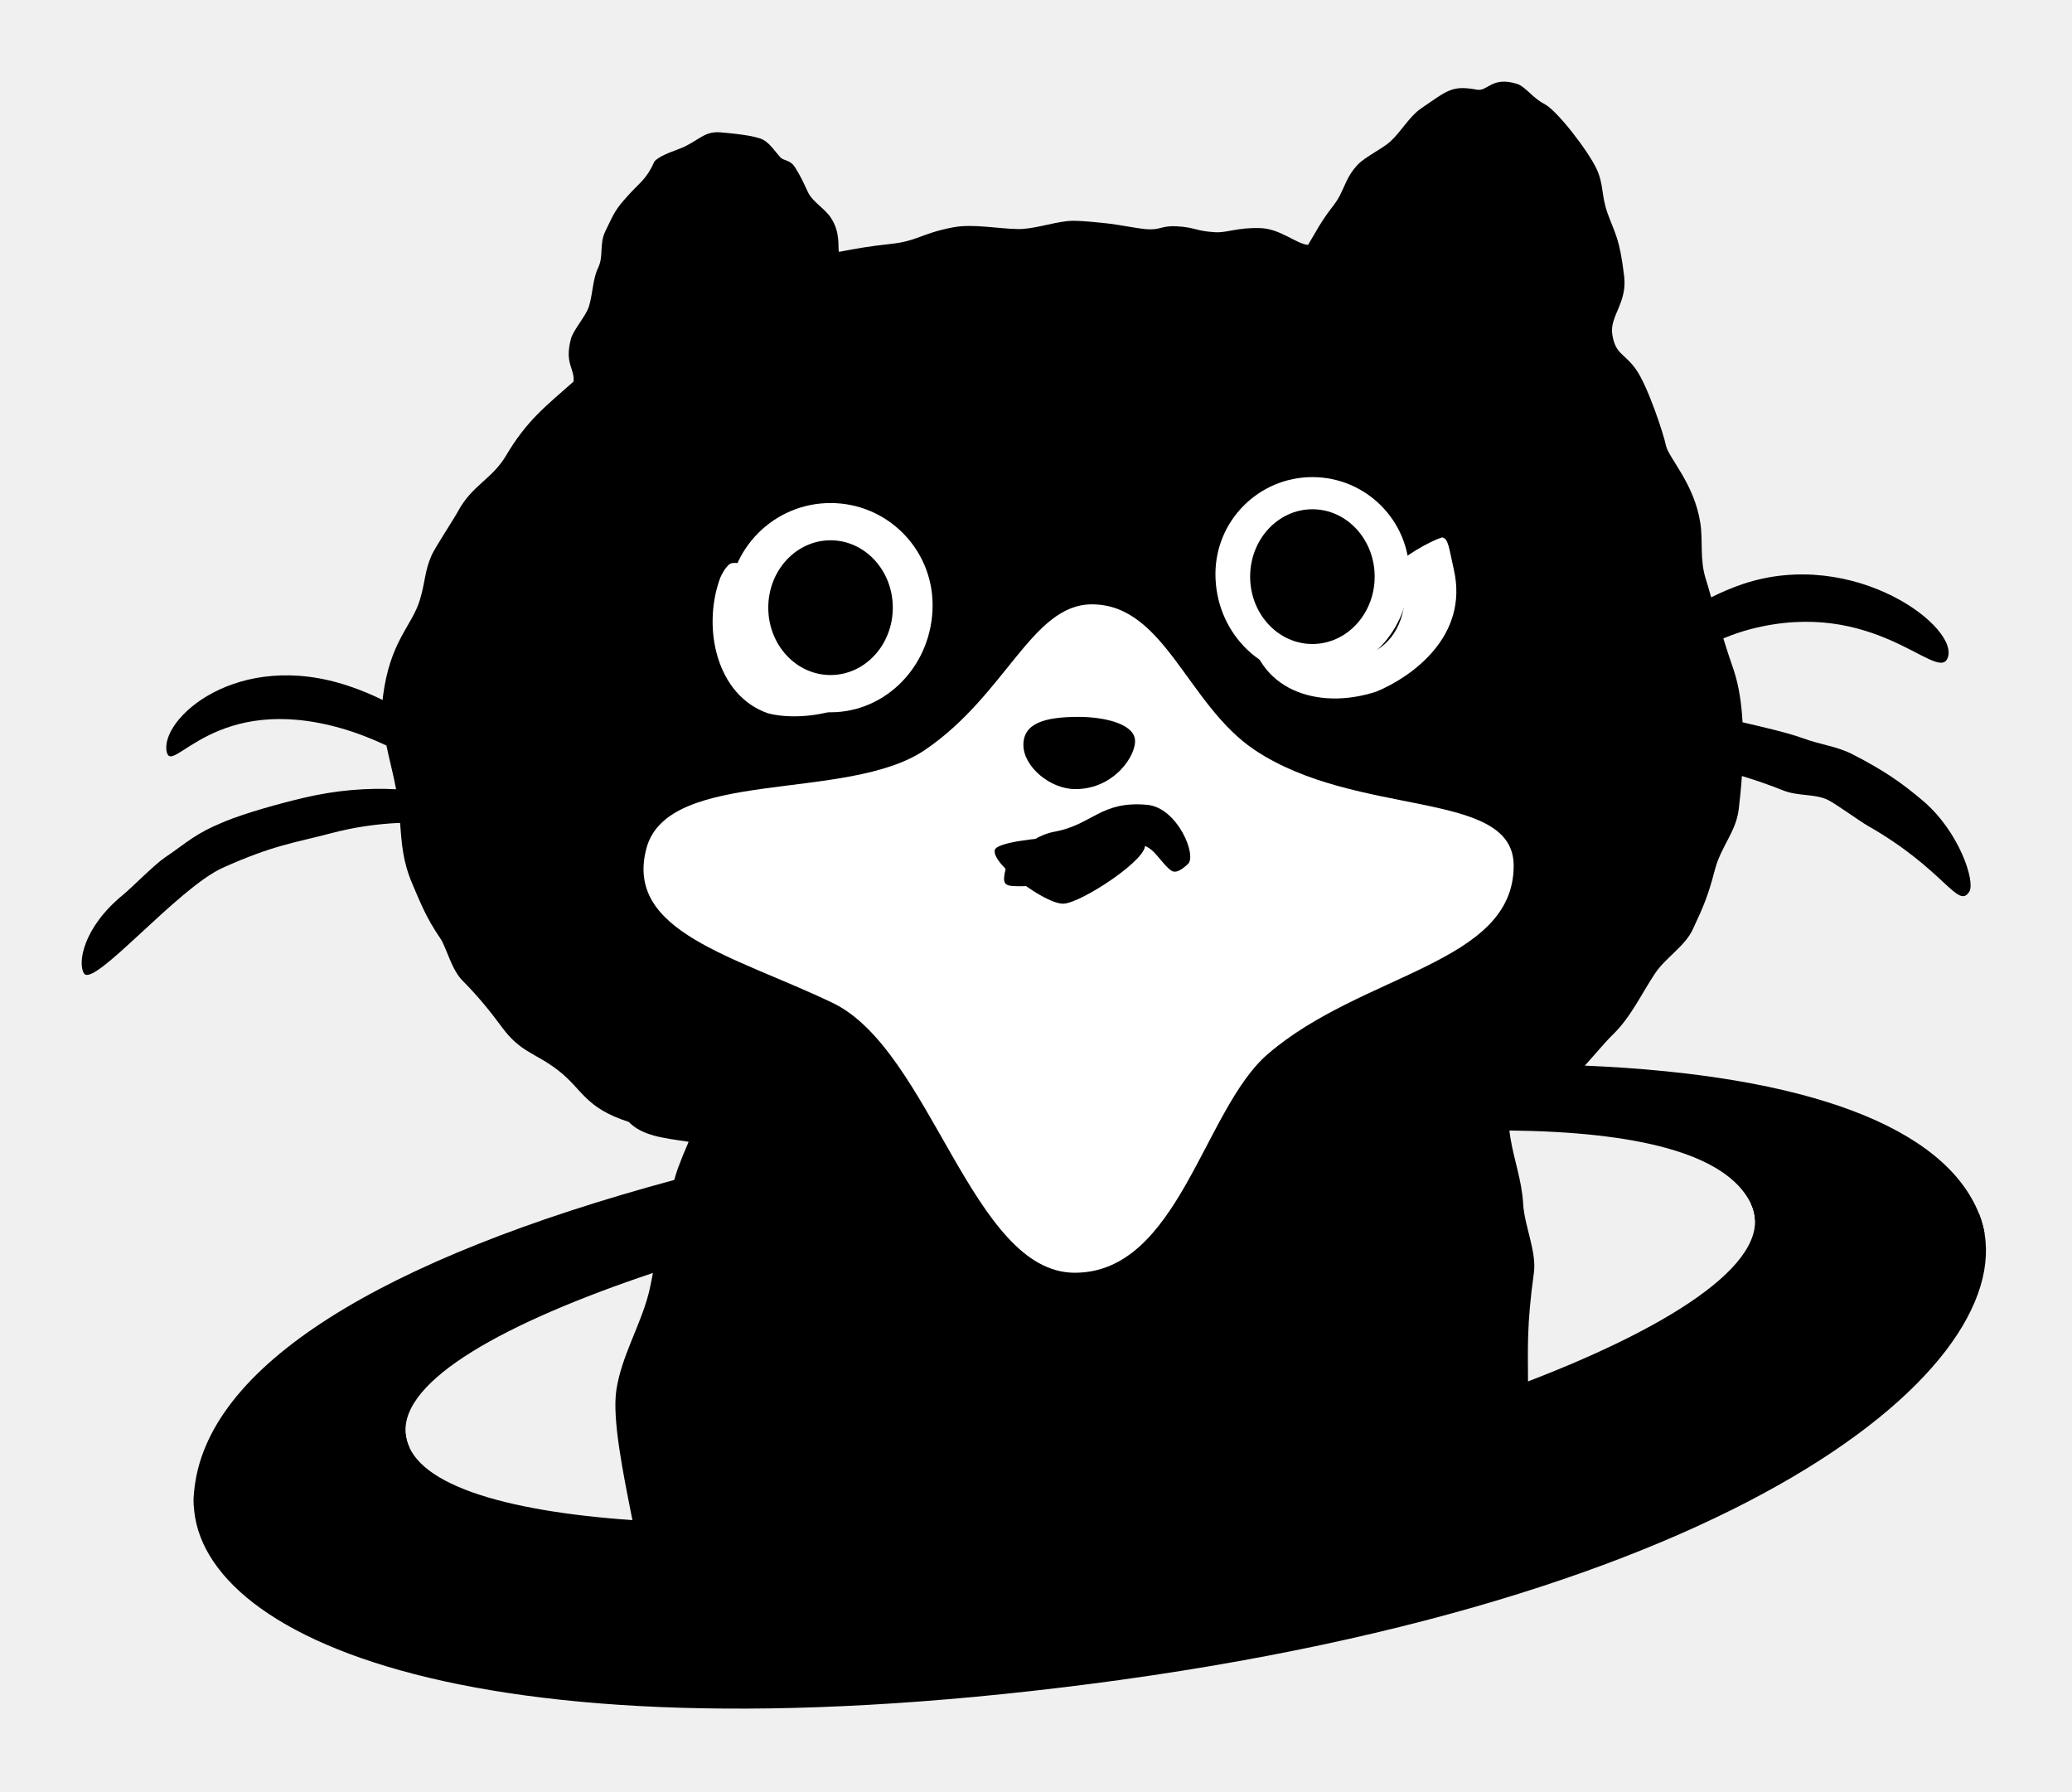
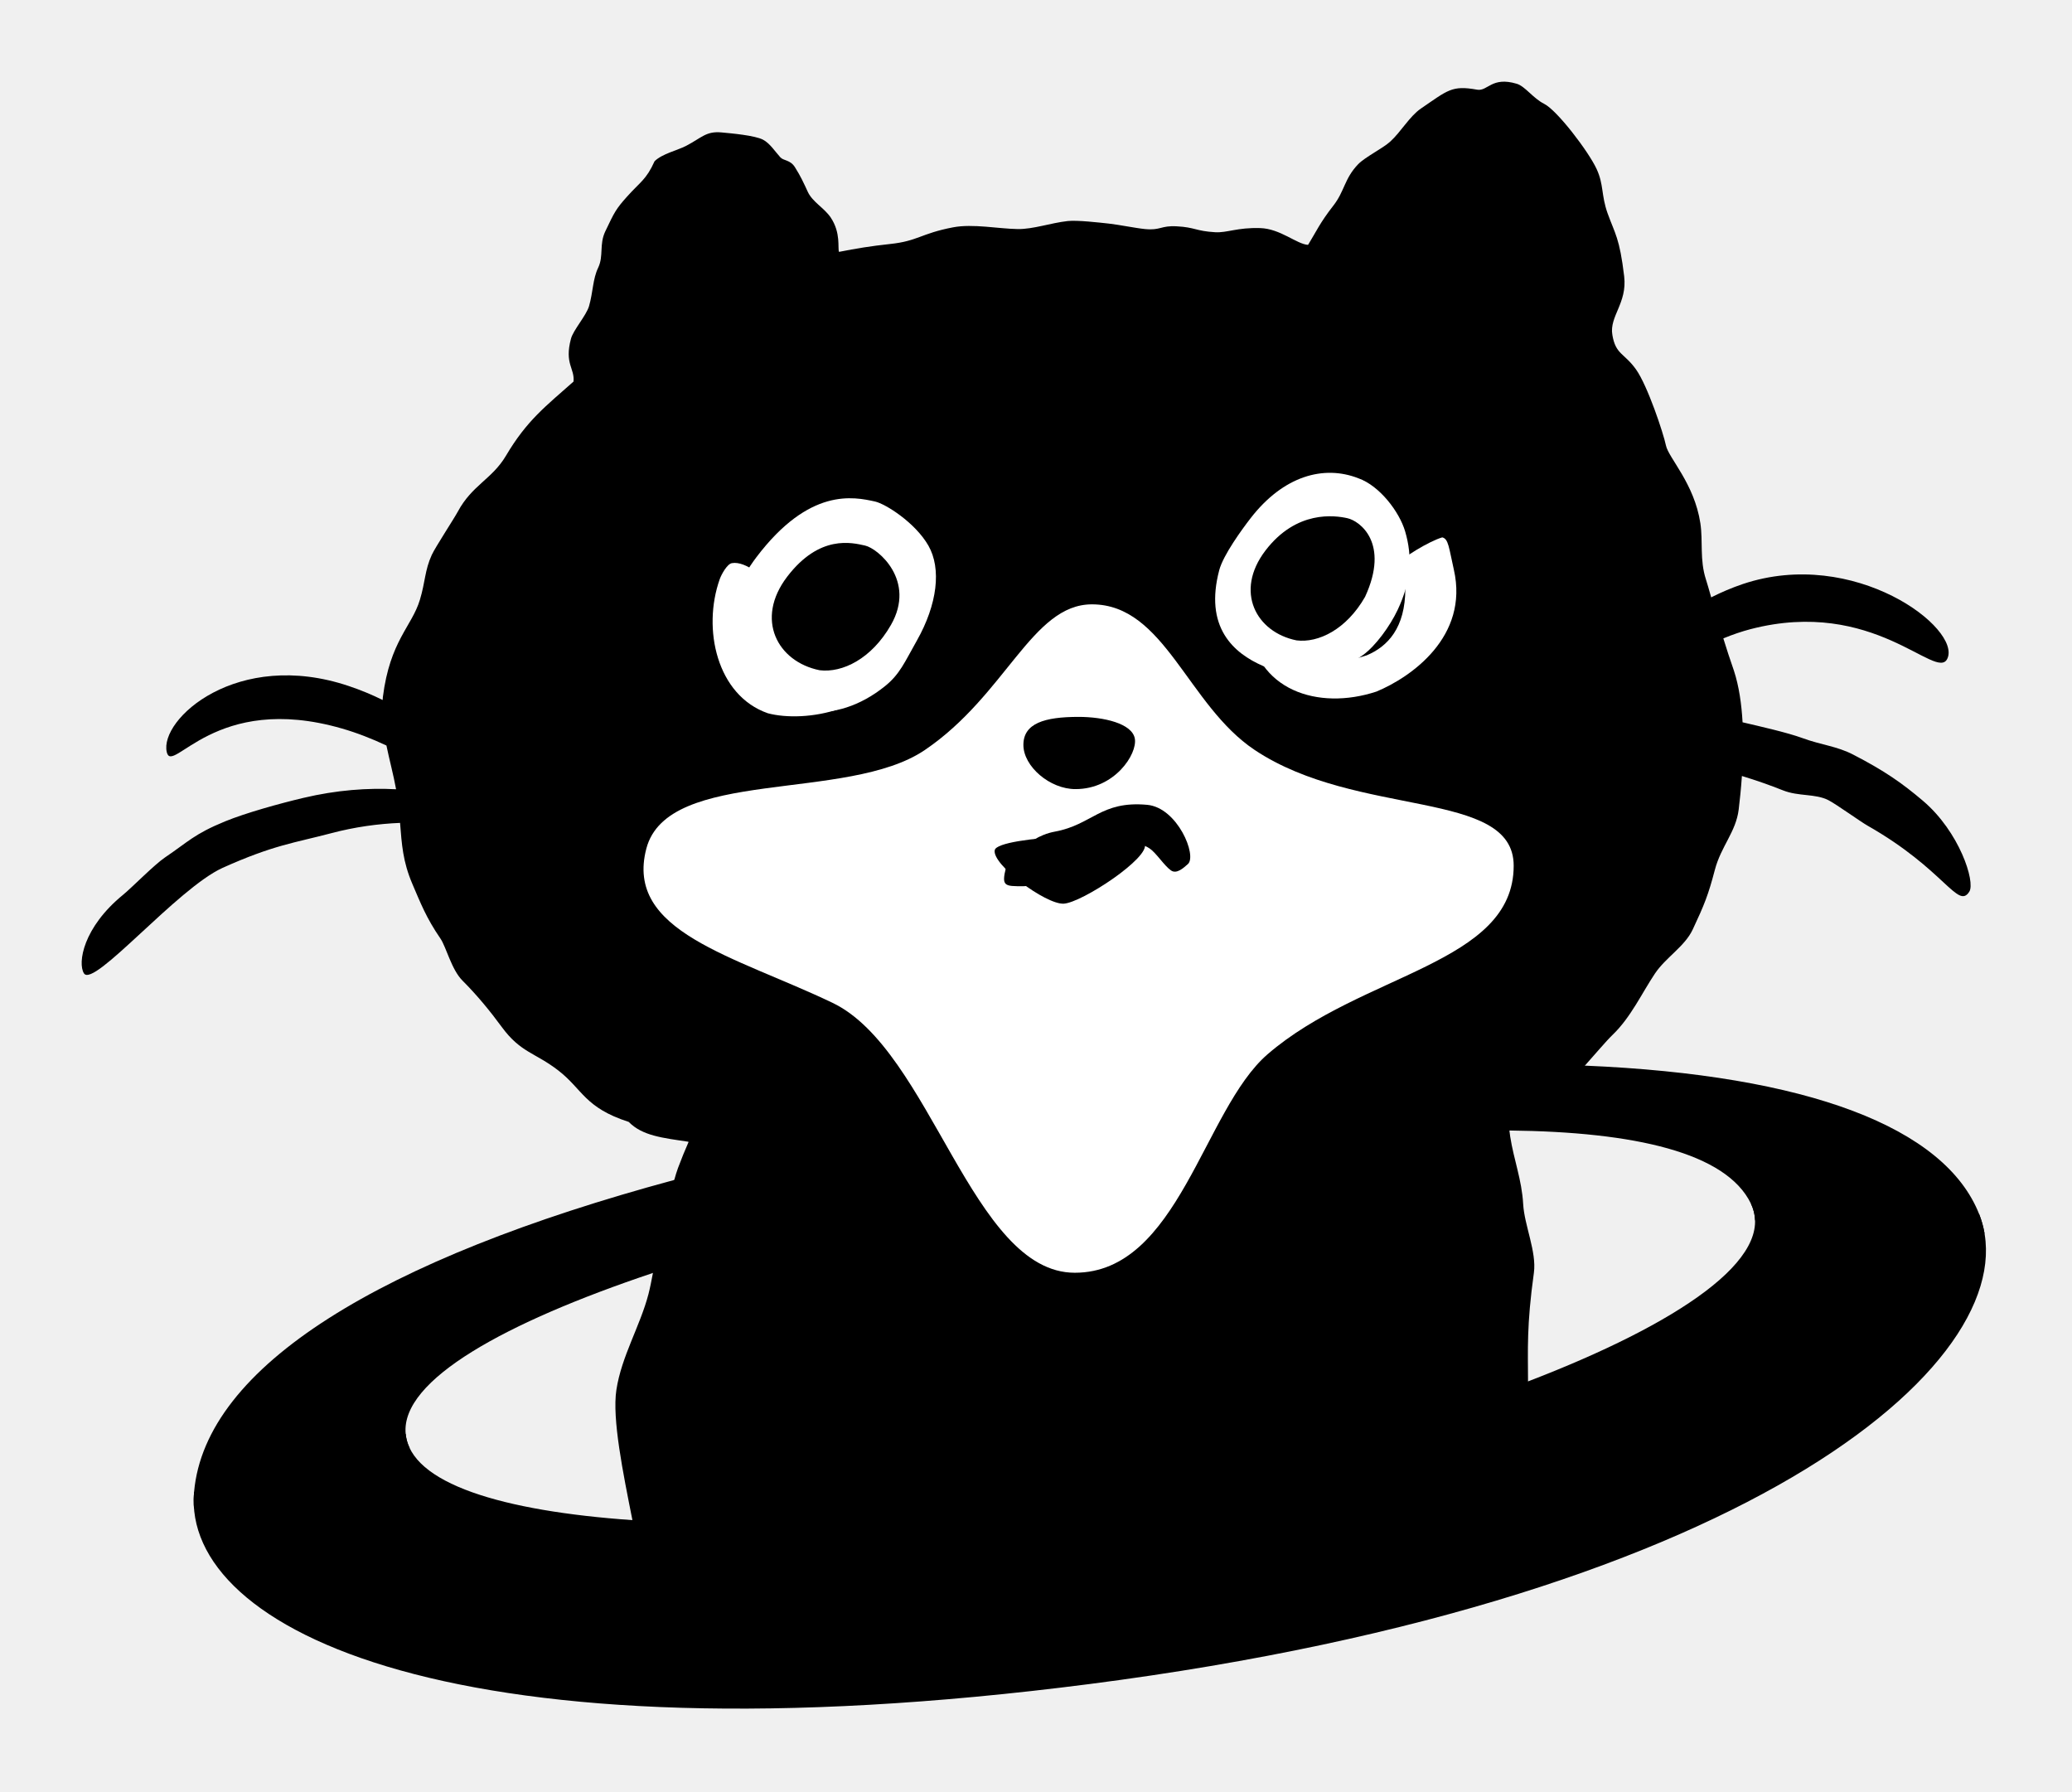
<svg xmlns="http://www.w3.org/2000/svg" viewBox="0 0 406 351" width="406" height="351">
  <style>
@keyframes head-t {
  0% { transform: translate(209px, 226px) rotate(0deg) scale(1, 1) translate(-209px, -226px); animation-timing-function: cubic-bezier(0.65, 0, 0.35, 1); }
  37.5% { transform: translate(209px, 225px) rotate(0deg) scale(1, 1) translate(-209px, -226px); animation-timing-function: cubic-bezier(0.65, 0, 0.35, 1); }
  100% { transform: translate(209px, 226px) rotate(0deg) scale(1, 1) translate(-209px, -226px); }
}
@keyframes eye-l-white-t {
-   0% { transform: translate(162.74px, 119.06px) rotate(0deg) scale(1, 1) translate(-162.74px, -119.06px); }
-   4.167% { transform: translate(162.74px, 119.06px) rotate(0deg) scale(1, 1) translate(-162.74px, -119.06px); animation-timing-function: cubic-bezier(0.42, 0, 1, 1); }
-   25% { transform: translate(162.74px, 119.06px) rotate(0deg) scale(1, 0.08) translate(-162.74px, -119.06px); }
-   37.5% { transform: translate(162.74px, 119.06px) rotate(0deg) scale(1, 0.08) translate(-162.74px, -119.06px); animation-timing-function: cubic-bezier(0.37, 0, 0.63, 1); }
-   83.333% { transform: translate(162.74px, 119.06px) rotate(0deg) scale(1, 1) translate(-162.74px, -119.06px); }
-   100% { transform: translate(162.74px, 119.06px) rotate(0deg) scale(1, 1) translate(-162.74px, -119.06px); }
+   0% { transform: translate(162.74px, 118.56px) rotate(0deg) scale(1, 1) translate(-162.74px, -118.56px); }
+   4.167% { transform: translate(162.74px, 118.56px) rotate(0deg) scale(1, 1) translate(-162.74px, -118.56px); animation-timing-function: cubic-bezier(0.42, 0, 1, 1); }
+   25% { transform: translate(162.74px, 118.56px) rotate(0deg) scale(1, 0.08) translate(-162.74px, -118.56px); }
+   37.5% { transform: translate(162.74px, 118.56px) rotate(0deg) scale(1, 0.08) translate(-162.74px, -118.56px); animation-timing-function: cubic-bezier(0.37, 0, 0.63, 1); }
+   83.333% { transform: translate(162.74px, 118.56px) rotate(0deg) scale(1, 1) translate(-162.74px, -118.56px); }
+   100% { transform: translate(162.74px, 118.56px) rotate(0deg) scale(1, 1) translate(-162.74px, -118.56px); }
}
@keyframes eye-l-white-s-angry {
  0% { opacity: 1; }
  25% { opacity: 1; animation-timing-function: cubic-bezier(0.65, 0, 0.35, 1); }
  37.5% { opacity: 0; }
  100% { opacity: 0; }
}
@keyframes eye-l-white-s-normal {
  0% { opacity: 0; }
  25% { opacity: 0; animation-timing-function: cubic-bezier(0.65, 0, 0.35, 1); }
  37.5% { opacity: 1; }
  100% { opacity: 1; }
}
@keyframes eye-r-white-t {
-   0% { transform: translate(257.16px, 112.98px) rotate(0deg) scale(1, 1) translate(-257.16px, -112.98px); }
-   4.167% { transform: translate(257.16px, 112.98px) rotate(0deg) scale(1, 1) translate(-257.16px, -112.98px); animation-timing-function: cubic-bezier(0.42, 0, 1, 1); }
-   25% { transform: translate(257.16px, 112.98px) rotate(0deg) scale(1, 0.08) translate(-257.16px, -112.98px); }
-   37.5% { transform: translate(257.16px, 112.98px) rotate(0deg) scale(1, 0.08) translate(-257.16px, -112.98px); animation-timing-function: cubic-bezier(0.37, 0, 0.63, 1); }
-   83.333% { transform: translate(257.16px, 112.98px) rotate(0deg) scale(1, 1) translate(-257.16px, -112.98px); }
-   100% { transform: translate(257.16px, 112.98px) rotate(0deg) scale(1, 1) translate(-257.16px, -112.98px); }
+   0% { transform: translate(257.16px, 112.48px) rotate(0deg) scale(1, 1) translate(-257.16px, -112.48px); }
+   4.167% { transform: translate(257.16px, 112.48px) rotate(0deg) scale(1, 1) translate(-257.16px, -112.48px); animation-timing-function: cubic-bezier(0.42, 0, 1, 1); }
+   25% { transform: translate(257.16px, 112.48px) rotate(0deg) scale(1, 0.08) translate(-257.16px, -112.48px); }
+   37.5% { transform: translate(257.16px, 112.48px) rotate(0deg) scale(1, 0.08) translate(-257.16px, -112.48px); animation-timing-function: cubic-bezier(0.37, 0, 0.63, 1); }
+   83.333% { transform: translate(257.16px, 112.48px) rotate(0deg) scale(1, 1) translate(-257.16px, -112.48px); }
+   100% { transform: translate(257.16px, 112.48px) rotate(0deg) scale(1, 1) translate(-257.16px, -112.48px); }
}
@keyframes eye-r-white-s-angry {
  0% { opacity: 1; }
  25% { opacity: 1; animation-timing-function: cubic-bezier(0.65, 0, 0.35, 1); }
  37.5% { opacity: 0; }
  100% { opacity: 0; }
}
@keyframes eye-r-white-s-normal {
  0% { opacity: 0; }
  25% { opacity: 0; animation-timing-function: cubic-bezier(0.65, 0, 0.35, 1); }
  37.5% { opacity: 1; }
  100% { opacity: 1; }
}
@keyframes eye-l-pupil-s {
-   0% { d: path("M174.94 119.06C174.94 111.77 169.48 105.86 162.74 105.86C156 105.86 150.54 111.77 150.54 119.06C150.54 126.35 156 132.26 162.74 132.26C169.48 132.26 174.94 126.35 174.94 119.06Z"); }
-   100% { d: path("M174.94 119.06C174.94 111.77 169.48 105.86 162.74 105.86C156 105.86 150.54 111.77 150.54 119.06C150.54 126.35 156 132.26 162.74 132.26C169.48 132.26 174.94 126.35 174.94 119.06Z"); }
+   0% { d: path("M160.6 131.32C165.05 131.87 170.77 129.1 174.58 122.44C179.55 113.76 172.04 107.45 169.5 106.89C166.95 106.33 160.6 104.67 154.24 113C147.89 121.33 152.33 129.65 160.6 131.32Z"); }
+   100% { d: path("M160.6 131.32C165.05 131.87 170.77 129.1 174.58 122.44C179.55 113.76 172.04 107.45 169.5 106.89C166.95 106.33 160.6 104.67 154.24 113C147.89 121.33 152.33 129.65 160.6 131.32Z"); }
}
@keyframes eye-l-pupil-o {
  0% { opacity: 0; }
  21.25% { opacity: 0; animation-timing-function: cubic-bezier(0.37, 0, 0.63, 1); }
  25% { opacity: 0; }
  37.5% { opacity: 0; animation-timing-function: cubic-bezier(0.37, 0, 0.63, 1); }
  41.667% { opacity: 1; }
  100% { opacity: 1; }
}
@keyframes eye-l-white-clip-t {
-   0% { transform: translate(162.74px, 119.06px) rotate(0deg) scale(1, 1) translate(-162.74px, -119.06px); }
-   4.167% { transform: translate(162.74px, 119.06px) rotate(0deg) scale(1, 1) translate(-162.74px, -119.06px); animation-timing-function: cubic-bezier(0.42, 0, 1, 1); }
-   25% { transform: translate(162.74px, 119.06px) rotate(0deg) scale(1, 0.08) translate(-162.74px, -119.06px); }
-   37.5% { transform: translate(162.74px, 119.06px) rotate(0deg) scale(1, 0.08) translate(-162.74px, -119.06px); animation-timing-function: cubic-bezier(0.37, 0, 0.63, 1); }
-   83.333% { transform: translate(162.74px, 119.06px) rotate(0deg) scale(1, 1) translate(-162.74px, -119.06px); }
-   100% { transform: translate(162.74px, 119.06px) rotate(0deg) scale(1, 1) translate(-162.74px, -119.06px); }
+   0% { transform: translate(162.74px, 118.56px) rotate(0deg) scale(1, 1) translate(-162.74px, -118.56px); }
+   4.167% { transform: translate(162.74px, 118.56px) rotate(0deg) scale(1, 1) translate(-162.74px, -118.56px); animation-timing-function: cubic-bezier(0.42, 0, 1, 1); }
+   25% { transform: translate(162.74px, 118.56px) rotate(0deg) scale(1, 0.08) translate(-162.74px, -118.56px); }
+   37.5% { transform: translate(162.74px, 118.56px) rotate(0deg) scale(1, 0.08) translate(-162.74px, -118.56px); animation-timing-function: cubic-bezier(0.37, 0, 0.63, 1); }
+   83.333% { transform: translate(162.74px, 118.56px) rotate(0deg) scale(1, 1) translate(-162.74px, -118.56px); }
+   100% { transform: translate(162.74px, 118.56px) rotate(0deg) scale(1, 1) translate(-162.74px, -118.56px); }
}
@keyframes eye-l-white-aperture-0-gate { 0% { visibility: visible; } 25% { visibility: hidden; } 100% { visibility: hidden; } }
@keyframes eye-l-white-aperture-0-shape {
  0% { d: path("M150.46 139.75C157.54 141.64 172.71 139.5 176.22 127.35C177.45 123.09 178.61 122.99 177.81 122.02C175.36 121.06 171.81 119.76 170.81 120.37C170.05 121 170.81 123.15 169.6 125C165.13 131.82 161.83 132.01 156.1 130.91C148.91 128.31 147.72 123.41 148.61 117.91C148.91 116.08 151.12 115.59 150.76 114.8C150.12 113.39 146.13 109.83 143.4 110.34C142.46 110.52 141.36 112.55 141.03 113.47C137.58 123.2 140.45 136.27 150.46 139.75Z"); }
  25% { d: path("M150.46 139.75C157.54 141.64 172.71 139.5 176.22 127.35C177.45 123.09 178.61 122.99 177.81 122.02C175.36 121.06 171.81 119.76 170.81 120.37C170.05 121 170.81 123.15 169.6 125C165.13 131.82 161.83 132.01 156.1 130.91C148.91 128.31 147.72 123.41 148.61 117.91C148.91 116.08 151.12 115.59 150.76 114.8C150.12 113.39 146.13 109.83 143.4 110.34C142.46 110.52 141.36 112.55 141.03 113.47C137.58 123.2 140.45 136.27 150.46 139.75Z"); }
  100% { d: path("M150.46 139.75C157.54 141.64 172.71 139.5 176.22 127.35C177.45 123.09 178.61 122.99 177.81 122.02C175.36 121.06 171.81 119.76 170.81 120.37C170.05 121 170.81 123.15 169.6 125C165.13 131.82 161.83 132.01 156.1 130.91C148.91 128.31 147.72 123.41 148.61 117.91C148.91 116.08 151.12 115.59 150.76 114.8C150.12 113.39 146.13 109.83 143.4 110.34C142.46 110.52 141.36 112.55 141.03 113.47C137.58 123.2 140.45 136.27 150.46 139.75Z"); }
}
@keyframes eye-l-white-aperture-1-gate { 0% { visibility: hidden; } 25% { visibility: visible; } 37.5% { visibility: hidden; } 100% { visibility: hidden; } }
@keyframes eye-l-white-aperture-2-gate { 0% { visibility: hidden; } 25% { visibility: visible; } 37.5% { visibility: hidden; } 100% { visibility: hidden; } }
@keyframes eye-l-white-aperture-3-gate { 0% { visibility: hidden; } 37.5% { visibility: visible; } 100% { visibility: hidden; } }
@keyframes eye-l-white-aperture-3-shape {
-   0% { d: path("M182.74 118.56C182.74 107.51 173.79 98.56 162.74 98.56C151.69 98.56 142.74 107.51 142.74 118.56C142.74 130.16 151.69 139.56 162.74 139.56C173.79 139.56 182.74 130.16 182.74 118.56Z"); animation-timing-function: cubic-bezier(0.65, 0, 0.35, 1); }
-   37.5% { d: path("M182.74 118.56C182.74 107.51 173.79 98.56 162.74 98.56C151.69 98.56 142.74 107.51 142.74 118.56C142.74 130.16 151.69 139.56 162.74 139.56C173.79 139.56 182.74 130.16 182.74 118.56Z"); }
-   100% { d: path("M182.74 118.56C182.74 107.51 173.79 98.56 162.74 98.56C151.69 98.56 142.74 107.51 142.74 118.56C142.74 130.16 151.69 139.56 162.74 139.56C173.79 139.56 182.74 130.16 182.74 118.56Z"); }
+   0% { d: path("M158.61 139.39C163.15 139.96 168.51 138.39 173.41 134.44C176.35 132.08 177.3 129.66 179.64 125.54C183.69 118.39 184.49 111.41 181.92 106.91C179.34 102.4 173.52 98.72 171.45 98.26C167.29 97.35 158.61 95.45 148.21 109.18C144.97 113.47 142.23 119.35 142.09 123.3C141.76 132 149.32 137.5 158.61 139.39Z"); animation-timing-function: cubic-bezier(0.65, 0, 0.35, 1); }
+   37.5% { d: path("M158.61 139.39C163.15 139.96 168.51 138.39 173.41 134.44C176.35 132.08 177.3 129.66 179.64 125.54C183.69 118.39 184.49 111.41 181.92 106.91C179.34 102.4 173.52 98.72 171.45 98.26C167.29 97.35 158.61 95.45 148.21 109.18C144.97 113.47 142.23 119.35 142.09 123.3C141.76 132 149.32 137.5 158.61 139.39Z"); }
+   100% { d: path("M158.61 139.39C163.15 139.96 168.51 138.39 173.41 134.44C176.35 132.08 177.3 129.66 179.64 125.54C183.69 118.39 184.49 111.41 181.92 106.91C179.34 102.4 173.52 98.72 171.45 98.26C167.29 97.35 158.61 95.45 148.21 109.18C144.97 113.47 142.23 119.35 142.09 123.3C141.76 132 149.32 137.5 158.61 139.39Z"); }
}
@keyframes eye-l-white-aperture-4-gate { 0% { visibility: hidden; } 100% { visibility: visible; } 100% { visibility: visible; } }
@keyframes eye-r-pupil-s {
-   0% { d: path("M269.36 112.98C269.36 105.69 263.9 99.78 257.16 99.78C250.42 99.78 244.96 105.69 244.96 112.98C244.96 120.27 250.42 126.18 257.16 126.18C263.9 126.18 269.36 120.27 269.36 112.98Z"); }
-   100% { d: path("M269.36 112.98C269.36 105.69 263.9 99.78 257.16 99.78C250.42 99.78 244.96 105.69 244.96 112.98C244.96 120.27 250.42 126.18 257.16 126.18C263.9 126.18 269.36 120.27 269.36 112.98Z"); }
+   0% { d: path("M254.05 125.47C258.32 126.01 263.82 123.34 267.48 116.94C272.35 106.38 266.45 102.06 264.01 101.53C261.57 100.99 254.05 99.89 247.95 107.88C241.85 115.88 246.12 123.87 254.05 125.47Z"); }
+   100% { d: path("M254.05 125.47C258.32 126.01 263.82 123.34 267.48 116.94C272.35 106.38 266.45 102.06 264.01 101.53C261.57 100.99 254.05 99.89 247.95 107.88C241.85 115.88 246.12 123.87 254.05 125.47Z"); }
}
@keyframes eye-r-pupil-o {
  0% { opacity: 0; }
  21.25% { opacity: 0; animation-timing-function: cubic-bezier(0.37, 0, 0.63, 1); }
  25% { opacity: 0; }
  37.5% { opacity: 0; animation-timing-function: cubic-bezier(0.37, 0, 0.63, 1); }
  41.667% { opacity: 1; }
  100% { opacity: 1; }
}
@keyframes eye-r-white-clip-t {
-   0% { transform: translate(257.16px, 112.98px) rotate(0deg) scale(1, 1) translate(-257.16px, -112.98px); }
-   4.167% { transform: translate(257.16px, 112.98px) rotate(0deg) scale(1, 1) translate(-257.16px, -112.98px); animation-timing-function: cubic-bezier(0.42, 0, 1, 1); }
-   25% { transform: translate(257.16px, 112.98px) rotate(0deg) scale(1, 0.08) translate(-257.16px, -112.98px); }
-   37.5% { transform: translate(257.16px, 112.98px) rotate(0deg) scale(1, 0.08) translate(-257.16px, -112.98px); animation-timing-function: cubic-bezier(0.37, 0, 0.63, 1); }
-   83.333% { transform: translate(257.16px, 112.98px) rotate(0deg) scale(1, 1) translate(-257.16px, -112.98px); }
-   100% { transform: translate(257.16px, 112.98px) rotate(0deg) scale(1, 1) translate(-257.16px, -112.98px); }
+   0% { transform: translate(257.16px, 112.48px) rotate(0deg) scale(1, 1) translate(-257.16px, -112.48px); }
+   4.167% { transform: translate(257.16px, 112.48px) rotate(0deg) scale(1, 1) translate(-257.16px, -112.48px); animation-timing-function: cubic-bezier(0.42, 0, 1, 1); }
+   25% { transform: translate(257.16px, 112.48px) rotate(0deg) scale(1, 0.08) translate(-257.16px, -112.48px); }
+   37.5% { transform: translate(257.16px, 112.48px) rotate(0deg) scale(1, 0.08) translate(-257.16px, -112.48px); animation-timing-function: cubic-bezier(0.37, 0, 0.63, 1); }
+   83.333% { transform: translate(257.16px, 112.48px) rotate(0deg) scale(1, 1) translate(-257.16px, -112.48px); }
+   100% { transform: translate(257.16px, 112.48px) rotate(0deg) scale(1, 1) translate(-257.16px, -112.48px); }
}
@keyframes eye-r-white-aperture-0-gate { 0% { visibility: visible; } 25% { visibility: hidden; } 100% { visibility: hidden; } }
@keyframes eye-r-white-aperture-0-shape {
  0% { d: path("M269.71 135.5C276.48 132.69 287.86 124.76 284.88 111.63C283.9 107.3 283.83 105.57 282.6 105.29C280.08 106.02 274.49 109.38 274.07 110.47C273.25 113.04 275.37 114.16 275.37 115.34C275.36 123.01 271.93 126.67 267.8 128.4C261.27 130.56 256.14 130.31 254.71 123.52C254.5 122.56 255.55 119.45 254.48 118.54C253.64 117.83 246.17 119.56 245.07 119.85C243.86 119.71 244.7 122.24 244.7 122.24C245.9 135.23 258.25 139.28 269.71 135.5Z"); }
  25% { d: path("M269.71 135.5C276.48 132.69 287.86 124.76 284.88 111.63C283.9 107.3 283.83 105.57 282.6 105.29C280.08 106.02 274.49 109.38 274.07 110.47C273.25 113.04 275.37 114.16 275.37 115.34C275.36 123.01 271.93 126.67 267.8 128.4C261.27 130.56 256.14 130.31 254.71 123.52C254.5 122.56 255.55 119.45 254.48 118.54C253.64 117.83 246.17 119.56 245.07 119.85C243.86 119.71 244.7 122.24 244.7 122.24C245.9 135.23 258.25 139.28 269.71 135.5Z"); }
  100% { d: path("M269.71 135.5C276.48 132.69 287.86 124.76 284.88 111.63C283.9 107.3 283.83 105.57 282.6 105.29C280.08 106.02 274.49 109.38 274.07 110.47C273.25 113.04 275.37 114.16 275.37 115.34C275.36 123.01 271.93 126.67 267.8 128.4C261.27 130.56 256.14 130.31 254.71 123.52C254.5 122.56 255.55 119.45 254.48 118.54C253.64 117.83 246.17 119.56 245.07 119.85C243.86 119.71 244.7 122.24 244.7 122.24C245.9 135.23 258.25 139.28 269.71 135.5Z"); }
}
@keyframes eye-r-white-aperture-1-gate { 0% { visibility: hidden; } 25% { visibility: visible; } 37.5% { visibility: hidden; } 100% { visibility: hidden; } }
@keyframes eye-r-white-aperture-2-gate { 0% { visibility: hidden; } 25% { visibility: visible; } 37.5% { visibility: hidden; } 100% { visibility: hidden; } }
@keyframes eye-r-white-aperture-3-gate { 0% { visibility: hidden; } 37.5% { visibility: visible; } 100% { visibility: hidden; } }
@keyframes eye-r-white-aperture-3-shape {
-   0% { d: path("M276.16 112.48C276.16 101.99 267.65 93.48 257.16 93.48C246.67 93.48 238.16 101.99 238.16 112.48C238.16 123.53 246.67 132.48 257.16 132.48C267.65 132.48 276.16 123.53 276.16 112.48Z"); animation-timing-function: cubic-bezier(0.65, 0, 0.35, 1); }
-   37.5% { d: path("M276.16 112.48C276.16 101.99 267.65 93.48 257.16 93.48C246.67 93.48 238.16 101.99 238.16 112.48C238.16 123.53 246.67 132.48 257.16 132.48C267.65 132.48 276.16 123.53 276.16 112.48Z"); }
-   100% { d: path("M276.16 112.48C276.16 101.99 267.65 93.48 257.16 93.48C246.67 93.48 238.16 101.99 238.16 112.48C238.16 123.53 246.67 132.48 257.16 132.48C267.65 132.48 276.16 123.53 276.16 112.48Z"); }
+   0% { d: path("M251.31 131.84C255.22 132.99 261.79 132.18 267.09 128.33C269.54 126.55 272.34 122.71 273.85 119.52C276.54 113.85 276.78 109.05 275.33 104.11C274.2 100.28 270.34 95.18 266.17 93.71C259.38 91.05 251.48 93.24 245.06 101.52C243.37 103.7 239.71 108.72 238.91 111.69C238.18 114.45 237.98 116.82 238.17 118.88C238.97 127.49 246.69 130.49 251.31 131.84Z"); animation-timing-function: cubic-bezier(0.65, 0, 0.35, 1); }
+   37.5% { d: path("M251.31 131.84C255.22 132.99 261.79 132.18 267.09 128.33C269.54 126.55 272.34 122.71 273.85 119.52C276.54 113.85 276.78 109.05 275.33 104.11C274.2 100.28 270.34 95.18 266.17 93.71C259.38 91.05 251.48 93.24 245.06 101.52C243.37 103.7 239.71 108.72 238.91 111.69C238.18 114.45 237.98 116.82 238.17 118.88C238.97 127.49 246.69 130.49 251.31 131.84Z"); }
+   100% { d: path("M251.31 131.84C255.22 132.99 261.79 132.18 267.09 128.33C269.54 126.55 272.34 122.71 273.85 119.52C276.54 113.85 276.78 109.05 275.33 104.11C274.2 100.28 270.34 95.18 266.17 93.71C259.38 91.05 251.48 93.24 245.06 101.52C243.37 103.7 239.71 108.72 238.91 111.69C238.18 114.45 237.98 116.82 238.17 118.88C238.97 127.49 246.69 130.49 251.31 131.84Z"); }
}
@keyframes eye-r-white-aperture-4-gate { 0% { visibility: hidden; } 100% { visibility: visible; } 100% { visibility: visible; } }
@keyframes nose-s {
  0% { d: path("M210.75 154.61C218.42 154.61 222.87 147.76 222.37 144.74C221.86 141.72 216.2 140.46 211.34 140.46C204.67 140.46 200.53 141.72 200.53 145.95C200.53 150.18 205.74 154.63 210.75 154.61Z"); }
  8.333% { d: path("M210.75 154.61C218.42 154.61 222.87 147.76 222.37 144.74C221.86 141.72 216.2 140.46 211.34 140.46C204.67 140.46 200.53 141.72 200.53 145.95C200.53 150.18 205.74 154.63 210.75 154.61Z"); animation-timing-function: cubic-bezier(0.42, 0, 0.58, 1); }
  100% { d: path("M210.76 154.61C218.43 154.61 222.88 147.76 222.37 144.74C221.87 141.72 216.2 140.46 211.35 140.46C204.68 140.46 200.54 141.72 200.54 145.95C200.54 150.18 205.74 154.63 210.76 154.61Z"); }
}
@keyframes mouth-s-angry {
  0% { opacity: 1; animation-timing-function: cubic-bezier(0.42, 0, 0.58, 1); }
  100% { opacity: 0; }
}
@keyframes mouth-s-normal {
  0% { opacity: 0; animation-timing-function: cubic-bezier(0.42, 0, 0.58, 1); }
  100% { opacity: 1; }
}
</style>
  <defs>
    <clipPath id="aperture-eye-l-white" clipPathUnits="userSpaceOnUse" style="transform-box: view-box; transform-origin: 0px 0px; animation: eye-l-white-clip-t 0.4s linear 1 forwards">
      <path d="M150.46 139.75C157.54 141.64 172.71 139.5 176.22 127.35C177.45 123.09 178.61 122.99 177.81 122.02C175.36 121.06 171.81 119.76 170.81 120.37C170.05 121 170.81 123.15 169.6 125C165.13 131.82 161.83 132.01 156.1 130.91C148.91 128.31 147.72 123.41 148.61 117.91C148.91 116.08 151.12 115.59 150.76 114.8C150.12 113.39 146.13 109.83 143.4 110.34C142.46 110.52 141.36 112.55 141.03 113.47C137.58 123.2 140.45 136.27 150.46 139.75Z" fill="#ffffff" style="animation: eye-l-white-aperture-0-gate 0.4s steps(1, end) 1 forwards, eye-l-white-aperture-0-shape 0.4s linear 1 forwards" />
      <path d="M150.46 139.75C157.54 141.64 172.71 139.5 176.22 127.35C177.45 123.09 178.61 122.99 177.81 122.02C175.36 121.06 171.81 119.76 170.81 120.37C170.05 121 170.81 123.15 169.6 125C165.13 131.82 161.83 132.01 156.1 130.91C148.91 128.31 147.72 123.41 148.61 117.91C148.91 116.08 151.12 115.59 150.76 114.8C150.12 113.39 146.13 109.83 143.4 110.34C142.46 110.52 141.36 112.55 141.03 113.47C137.58 123.2 140.45 136.27 150.46 139.75Z" fill="#ffffff" style="animation: eye-l-white-aperture-1-gate 0.4s steps(1, end) 1 forwards" />
-       <path d="M182.74 118.56C182.74 107.51 173.79 98.56 162.74 98.56C151.69 98.56 142.74 107.51 142.74 118.56C142.74 130.16 151.69 139.56 162.74 139.56C173.79 139.56 182.74 130.16 182.74 118.56Z" fill="#ffffff" style="animation: eye-l-white-aperture-2-gate 0.4s steps(1, end) 1 forwards" />
-       <path d="M182.74 118.56C182.74 107.51 173.79 98.56 162.74 98.56C151.69 98.56 142.74 107.51 142.74 118.56C142.74 130.16 151.69 139.56 162.74 139.56C173.79 139.56 182.74 130.16 182.74 118.56Z" fill="#ffffff" style="animation: eye-l-white-aperture-3-gate 0.4s steps(1, end) 1 forwards, eye-l-white-aperture-3-shape 0.4s linear 1 forwards" />
-       <path d="M182.74 118.56C182.74 107.51 173.79 98.56 162.74 98.56C151.69 98.56 142.74 107.51 142.74 118.56C142.74 130.16 151.69 139.56 162.74 139.56C173.79 139.56 182.74 130.16 182.74 118.56Z" fill="#ffffff" style="animation: eye-l-white-aperture-4-gate 0.4s steps(1, end) 1 forwards" />
+       <path d="M158.61 139.39C163.15 139.96 168.51 138.39 173.41 134.44C176.35 132.08 177.3 129.66 179.64 125.54C183.69 118.39 184.49 111.41 181.92 106.91C179.34 102.4 173.52 98.72 171.45 98.26C167.29 97.35 158.61 95.45 148.21 109.18C144.97 113.47 142.23 119.35 142.09 123.3C141.76 132 149.32 137.5 158.61 139.39Z" fill="#ffffff" style="animation: eye-l-white-aperture-2-gate 0.4s steps(1, end) 1 forwards" />
+       <path d="M158.61 139.39C163.15 139.96 168.51 138.39 173.41 134.44C176.35 132.08 177.3 129.66 179.64 125.54C183.69 118.39 184.49 111.41 181.92 106.91C179.34 102.4 173.52 98.72 171.45 98.26C167.29 97.35 158.61 95.45 148.21 109.18C144.97 113.47 142.23 119.35 142.09 123.3C141.76 132 149.32 137.5 158.61 139.39Z" fill="#ffffff" style="animation: eye-l-white-aperture-3-gate 0.4s steps(1, end) 1 forwards, eye-l-white-aperture-3-shape 0.4s linear 1 forwards" />
+       <path d="M158.61 139.39C163.15 139.96 168.51 138.39 173.41 134.44C176.35 132.08 177.3 129.66 179.64 125.54C183.69 118.39 184.49 111.41 181.92 106.91C179.34 102.4 173.52 98.72 171.45 98.26C167.29 97.35 158.61 95.45 148.21 109.18C144.97 113.47 142.23 119.35 142.09 123.3C141.76 132 149.32 137.5 158.61 139.39Z" fill="#ffffff" style="animation: eye-l-white-aperture-4-gate 0.4s steps(1, end) 1 forwards" />
    </clipPath>
    <clipPath id="aperture-eye-r-white" clipPathUnits="userSpaceOnUse" style="transform-box: view-box; transform-origin: 0px 0px; animation: eye-r-white-clip-t 0.4s linear 1 forwards">
      <path d="M269.71 135.5C276.48 132.69 287.86 124.76 284.88 111.63C283.9 107.3 283.83 105.57 282.6 105.29C280.08 106.02 274.49 109.38 274.07 110.47C273.25 113.04 275.37 114.16 275.37 115.34C275.36 123.01 271.93 126.67 267.8 128.4C261.27 130.56 256.14 130.31 254.71 123.52C254.5 122.56 255.55 119.45 254.48 118.54C253.64 117.83 246.17 119.56 245.07 119.85C243.86 119.71 244.7 122.24 244.7 122.24C245.9 135.23 258.25 139.28 269.71 135.5Z" fill="#ffffff" style="animation: eye-r-white-aperture-0-gate 0.4s steps(1, end) 1 forwards, eye-r-white-aperture-0-shape 0.4s linear 1 forwards" />
      <path d="M269.71 135.5C276.48 132.69 287.86 124.76 284.88 111.63C283.9 107.3 283.83 105.57 282.6 105.29C280.08 106.02 274.49 109.38 274.07 110.47C273.25 113.04 275.37 114.16 275.37 115.34C275.36 123.01 271.93 126.67 267.8 128.4C261.27 130.56 256.14 130.31 254.71 123.52C254.5 122.56 255.55 119.45 254.48 118.54C253.64 117.83 246.17 119.56 245.07 119.85C243.86 119.71 244.7 122.24 244.7 122.24C245.9 135.23 258.25 139.28 269.71 135.5Z" fill="#ffffff" style="animation: eye-r-white-aperture-1-gate 0.4s steps(1, end) 1 forwards" />
-       <path d="M276.16 112.48C276.16 101.99 267.65 93.48 257.16 93.48C246.67 93.48 238.16 101.99 238.16 112.48C238.16 123.53 246.67 132.48 257.16 132.48C267.65 132.48 276.16 123.53 276.16 112.48Z" fill="#ffffff" style="animation: eye-r-white-aperture-2-gate 0.4s steps(1, end) 1 forwards" />
-       <path d="M276.16 112.48C276.16 101.99 267.65 93.48 257.16 93.48C246.67 93.48 238.16 101.99 238.16 112.48C238.16 123.53 246.67 132.48 257.16 132.48C267.65 132.48 276.16 123.53 276.16 112.48Z" fill="#ffffff" style="animation: eye-r-white-aperture-3-gate 0.4s steps(1, end) 1 forwards, eye-r-white-aperture-3-shape 0.4s linear 1 forwards" />
-       <path d="M276.16 112.48C276.16 101.99 267.65 93.48 257.16 93.48C246.67 93.48 238.16 101.99 238.16 112.48C238.16 123.53 246.67 132.48 257.16 132.48C267.65 132.48 276.16 123.53 276.16 112.48Z" fill="#ffffff" style="animation: eye-r-white-aperture-4-gate 0.4s steps(1, end) 1 forwards" />
+       <path d="M251.31 131.84C255.22 132.99 261.79 132.18 267.09 128.33C269.54 126.55 272.34 122.71 273.85 119.52C276.54 113.85 276.78 109.05 275.33 104.11C274.2 100.28 270.34 95.18 266.17 93.71C259.38 91.05 251.48 93.24 245.06 101.52C243.37 103.7 239.71 108.72 238.91 111.69C238.18 114.45 237.98 116.82 238.17 118.88C238.97 127.49 246.69 130.49 251.31 131.84Z" fill="#ffffff" style="animation: eye-r-white-aperture-2-gate 0.4s steps(1, end) 1 forwards" />
+       <path d="M251.31 131.84C255.22 132.99 261.79 132.18 267.09 128.33C269.54 126.55 272.34 122.71 273.85 119.52C276.54 113.85 276.78 109.05 275.33 104.11C274.2 100.28 270.34 95.18 266.17 93.71C259.38 91.05 251.48 93.24 245.06 101.52C243.37 103.7 239.71 108.72 238.91 111.69C238.18 114.45 237.98 116.82 238.17 118.88C238.97 127.49 246.69 130.49 251.31 131.84Z" fill="#ffffff" style="animation: eye-r-white-aperture-3-gate 0.4s steps(1, end) 1 forwards, eye-r-white-aperture-3-shape 0.4s linear 1 forwards" />
+       <path d="M251.31 131.84C255.22 132.99 261.79 132.18 267.09 128.33C269.54 126.55 272.34 122.71 273.85 119.52C276.54 113.85 276.78 109.05 275.33 104.11C274.2 100.28 270.34 95.18 266.17 93.71C259.38 91.05 251.48 93.24 245.06 101.52C243.37 103.7 239.71 108.72 238.91 111.69C238.18 114.45 237.98 116.82 238.17 118.88C238.97 127.49 246.69 130.49 251.31 131.84Z" fill="#ffffff" style="animation: eye-r-white-aperture-4-gate 0.4s steps(1, end) 1 forwards" />
    </clipPath>
  </defs>
  <g id="body" style="transform-box: view-box; transform-origin: 0px 0px">
    <g id="ring-back" style="transform-box: view-box; transform-origin: 0px 0px">
      <path d="M38.03 292.31C40.22 267.64 74.78 246.67 132.12 231.19C186 216 256 206 310.55 208.79C354.19 210.63 381.1 220.87 387.81 237.89C388.29 239.12 388.65 240.39 388.87 241.7L343.9 239.09C343.86 237.98 343.59 236.89 343.08 235.82C338.27 225.84 320.32 221.77 295.76 221.5C241 221 176 232 127.94 249.41C99.11 259.08 78.49 270.34 79.49 280.92C79.58 281.89 79.84 282.83 80.27 283.71L38.01 295.56C37.93 294.48 37.93 293.39 38.03 292.31Z" fill="#000000" />
    </g>
    <g id="torso" style="transform-box: view-box; transform-origin: 0px 0px">
      <path d="M310.55 208.79C266 201 180 201 131 213C131 218 132 222 134.94 223.71C134.23 225.33 133.53 227.02 132.85 228.85C132.58 229.58 132.35 230.37 132.12 231.19C130 238 129 244 127.94 249.41C127.67 250.86 127.39 252.28 127.06 253.57C125.43 259.82 121.78 265.74 120.78 272.31C119.91 277.97 122.09 288.62 123.92 297.84C125 306 126 314 128 318C176 318 256 300 299.41 292L299.41 270.66C299.4 264.41 299.12 259.74 300.56 249.37C301.12 245.26 298.69 240.08 298.46 235.92C298.19 231.14 296.63 227.27 295.92 222.7C295.86 222.31 295.81 221.91 295.76 221.5Z" fill="#000000" />
      <g id="head" style="transform-box: view-box; transform-origin: 0px 0px; animation: head-t 0.4s linear 1 forwards">
        <path d="M310.55 208.79C312.62 206.49 314.66 204.03 316.03 202.71C319.57 199.29 321.69 194.62 324.28 190.75C326.41 187.57 330.12 185.46 331.69 182.1C333.96 177.26 334.73 175.35 336.02 170.43C337.23 165.82 340.15 163 340.69 158.61C340.91 156.78 341.15 154.52 341.32 152.04C344.17 152.91 346.87 153.86 349.38 154.86C352.45 156.08 355.67 155.46 358.27 156.78C359.75 157.53 364.59 161.01 365.92 161.76C381.1 170.39 383.62 178.29 385.88 174.7C387.1 172.76 383.93 162.95 376.79 156.9C372.71 153.44 369.33 151.06 363.14 147.86C359.91 146.18 356.89 145.98 353.17 144.61C350.25 143.54 344.99 142.35 341.45 141.52C341.25 137.95 340.75 134.43 339.75 131.39C338.99 129.22 338.3 127.08 337.68 125.08C339.47 124.34 341.25 123.73 343.01 123.27C367.19 116.99 379.4 133.53 381.56 129.08C384.44 123.15 363.36 107.08 341.47 114.44C339.34 115.16 337.29 116.04 335.3 117.04C334.84 115.42 334.49 114.2 334.27 113.53C333.02 109.67 333.72 106.1 333.18 102.52C332 94.74 326.95 89.72 326.44 87.3C325.93 84.86 322.85 75.59 320.57 72.38C318.25 69.13 316.58 69.51 315.93 65.59C296 61 269 39 256.31 47.98C254.09 47.84 250.87 44.8 246.93 44.69C242.41 44.55 240.47 45.64 238.1 45.5C234.25 45.27 234.19 44.53 230.55 44.34C227.42 44.17 227.44 45.18 224.36 44.88C222.51 44.7 218.99 43.98 217.19 43.8C215.51 43.62 211.08 43.1 209.21 43.31C205.82 43.69 202.49 44.92 199.42 44.88C195.68 44.83 190.61 43.8 186.76 44.54C180.38 45.76 179.9 47.23 174.38 47.81C170.63 48.21 167.73 48.69 164.4 49.35C156 47 127 65 112.38 74.76C106.92 79.61 103.25 82.34 99.13 89.31C96.42 93.88 92.5 95.05 89.72 100.22C88.98 101.6 85.29 107.23 84.61 108.71C83.22 111.75 83.35 113.98 82.28 117.51C80.71 122.75 76.41 125.54 75.02 136.59C75 136.78 74.99 136.96 74.98 137.15C72.89 136.12 70.69 135.2 68.36 134.42C46.47 127.05 31.18 140.95 32.68 147.37C33.75 151.94 42.07 135.55 66.97 142.73C69.94 143.58 72.88 144.74 75.72 146.07C76.32 148.98 77.1 151.81 77.61 154.64C72.08 154.35 65.99 154.78 59.41 156.34C54.77 157.44 48.2 159.26 44.11 160.93C38.02 163.43 36.91 164.91 32.33 168C30.24 169.41 25.82 173.93 24.09 175.34C16.28 181.72 15.18 188.69 16.45 190.71C18.32 193.68 34.79 174.02 43.64 170.03C53.61 165.55 57.7 165.15 64.91 163.25C69.55 162.02 74.09 161.41 78.39 161.23C78.73 165.42 78.91 168.77 80.81 173.21C82.39 176.89 83.5 179.81 86.3 183.89C87.44 185.55 88.46 189.98 90.63 192.14C93.48 194.99 96.01 198.07 98.35 201.26C102.02 206.25 104.86 206.24 109.36 209.71C114.19 213.43 114.5 217.01 123.2 219.82C125.87 222.55 129.84 222.95 134.94 223.71C153 231 164 259 210 259C252 259 276 241 295.76 221.5L310.55 208.79Z" fill="#000000" />
        <g id="ear-l" style="transform-box: view-box; transform-origin: 0px 0px">
          <path d="M164.4 49.35C164.1 48.58 164.8 45.67 162.79 42.64C161.56 40.78 159.22 39.59 158.3 37.62C157.44 35.77 156.92 34.59 155.76 32.75C154.83 31.28 153.55 31.53 152.9 30.82C151.91 29.73 150.85 28.06 149.49 27.36C147.87 26.53 143.35 26.13 141.41 25.95C138.35 25.66 137.56 26.95 134.42 28.59C132.79 29.44 129.73 30.13 128.26 31.59C126.63 35.22 125.47 35.61 122.85 38.54C120.7 40.95 120.41 41.53 118.6 45.34C117.38 47.91 118.32 50.12 117.21 52.45C116.14 54.67 116.21 57.24 115.42 59.98C114.88 61.82 112.33 64.67 111.88 66.36C110.56 71.3 112.63 72.13 112.38 74.76C128 90 156 81 164.4 49.35Z" fill="#000000" />
        </g>
        <g id="ear-r" style="transform-box: view-box; transform-origin: 0px 0px">
          <path d="M315.93 65.59C315.33 61.97 318.87 59.4 318.25 54.15C317.36 46.62 316.46 45.84 315 41.79C313.71 38.16 314.29 36.21 312.84 33.09C311.23 29.63 305.11 21.62 302.58 20.35C300.38 19.24 298.83 16.89 297.19 16.41C292.27 14.94 291.52 17.94 289.43 17.57C284.47 16.68 283.73 17.65 278.42 21.27C276.19 22.8 274.53 25.82 272.39 27.76C270.99 29.04 267.46 30.79 266.13 32.17C263.4 35.01 263.49 37.44 261.27 40.28C258.62 43.67 257.86 45.46 256.31 47.98C273 70 294 84 315.93 65.59Z" fill="#000000" />
        </g>
        <g id="face" style="transform-box: view-box; transform-origin: 0px 0px">
          <path d="M245.86 146.95C232.68 138.17 228.23 118.41 213.96 118.41C202.21 118.41 197.17 136.13 181.22 146.95C166.04 157.26 130.85 150.31 126.65 166.26C122.36 182.58 143.81 187.25 163.12 196.48C182.43 205.72 190.45 249.37 210.6 249.37C230.91 249.37 235.8 217.42 248.38 206.56C266.85 190.61 296.6 188.93 296.6 169.62C296.6 154.51 266.01 160.38 245.86 146.95Z" fill="#ffffff" />
        </g>
        <g id="eye-l-white" style="transform-box: view-box; transform-origin: 0px 0px; animation: eye-l-white-t 0.4s linear 1 forwards">
          <path d="M150.46 139.75C157.54 141.64 172.71 139.5 176.22 127.35C177.45 123.09 178.61 122.99 177.81 122.02C175.36 121.06 171.81 119.76 170.81 120.37C170.05 121 170.81 123.15 169.6 125C165.13 131.82 161.83 132.01 156.1 130.91C148.91 128.31 147.72 123.41 148.61 117.91C148.91 116.08 151.12 115.59 150.76 114.8C150.12 113.39 146.13 109.83 143.4 110.34C142.46 110.52 141.36 112.55 141.03 113.47C137.58 123.2 140.45 136.27 150.46 139.75Z" fill="#ffffff" style="animation: eye-l-white-s-angry 0.4s linear 1 forwards" />
-           <path d="M182.74 118.56C182.74 107.51 173.79 98.56 162.74 98.56C151.69 98.56 142.74 107.51 142.74 118.56C142.74 130.16 151.69 139.56 162.74 139.56C173.79 139.56 182.74 130.16 182.74 118.56Z" fill="#ffffff" style="animation: eye-l-white-s-normal 0.4s linear 1 forwards" />
+           <path d="M158.61 139.39C163.15 139.96 168.51 138.39 173.41 134.44C176.35 132.08 177.3 129.66 179.64 125.54C183.69 118.39 184.49 111.41 181.92 106.91C179.34 102.4 173.52 98.72 171.45 98.26C167.29 97.35 158.61 95.45 148.21 109.18C144.97 113.47 142.23 119.35 142.09 123.3C141.76 132 149.32 137.5 158.61 139.39Z" fill="#ffffff" style="animation: eye-l-white-s-normal 0.4s linear 1 forwards" />
        </g>
        <g id="eye-r-white" style="transform-box: view-box; transform-origin: 0px 0px; animation: eye-r-white-t 0.4s linear 1 forwards">
          <path d="M269.71 135.5C276.48 132.69 287.86 124.76 284.88 111.63C283.9 107.3 283.83 105.57 282.6 105.29C280.08 106.02 274.49 109.38 274.07 110.47C273.25 113.04 275.37 114.16 275.37 115.34C275.36 123.01 271.93 126.67 267.8 128.4C261.27 130.56 256.14 130.31 254.71 123.52C254.5 122.56 255.55 119.45 254.48 118.54C253.64 117.83 246.17 119.56 245.07 119.85C243.86 119.71 244.7 122.24 244.7 122.24C245.9 135.23 258.25 139.28 269.71 135.5Z" fill="#ffffff" style="animation: eye-r-white-s-angry 0.4s linear 1 forwards" />
-           <path d="M276.16 112.48C276.16 101.99 267.65 93.48 257.16 93.48C246.67 93.48 238.16 101.99 238.16 112.48C238.16 123.53 246.67 132.48 257.16 132.48C267.65 132.48 276.16 123.53 276.16 112.48Z" fill="#ffffff" style="animation: eye-r-white-s-normal 0.4s linear 1 forwards" />
+           <path d="M251.31 131.84C255.22 132.99 261.79 132.18 267.09 128.33C269.54 126.55 272.34 122.71 273.85 119.52C276.54 113.85 276.78 109.05 275.33 104.11C274.2 100.28 270.34 95.18 266.17 93.71C259.38 91.05 251.48 93.24 245.06 101.52C243.37 103.7 239.71 108.72 238.91 111.69C238.18 114.45 237.98 116.82 238.17 118.88C238.97 127.49 246.69 130.49 251.31 131.84Z" fill="#ffffff" style="animation: eye-r-white-s-normal 0.4s linear 1 forwards" />
        </g>
        <g id="tear-l" style="transform-box: view-box; transform-origin: 0px 0px" />
        <g id="tear-r" style="transform-box: view-box; transform-origin: 0px 0px" />
        <g id="eye-l-pupil">
          <g clip-path="url(#aperture-eye-l-white)">
            <g style="transform-box: view-box; transform-origin: 0px 0px">
              <g style="animation: eye-l-pupil-o 0.4s linear 1 forwards">
-                 <path d="M174.94 119.06C174.94 111.77 169.48 105.86 162.74 105.86C156 105.86 150.54 111.77 150.54 119.06C150.54 126.35 156 132.26 162.74 132.26C169.48 132.26 174.94 126.35 174.94 119.06Z" fill="#000000" style="animation: eye-l-pupil-s 0.4s linear 1 forwards" />
+                 <path d="M160.6 131.32C165.05 131.87 170.77 129.1 174.58 122.44C179.55 113.76 172.04 107.45 169.5 106.89C166.95 106.33 160.6 104.67 154.24 113C147.89 121.33 152.33 129.65 160.6 131.32Z" fill="#000000" style="animation: eye-l-pupil-s 0.4s linear 1 forwards" />
              </g>
            </g>
          </g>
        </g>
        <g id="eye-r-pupil">
          <g clip-path="url(#aperture-eye-r-white)">
            <g style="transform-box: view-box; transform-origin: 0px 0px">
              <g style="animation: eye-r-pupil-o 0.4s linear 1 forwards">
-                 <path d="M269.36 112.98C269.36 105.69 263.9 99.78 257.16 99.78C250.42 99.78 244.96 105.69 244.96 112.98C244.96 120.27 250.42 126.18 257.16 126.18C263.9 126.18 269.36 120.27 269.36 112.98Z" fill="#000000" style="animation: eye-r-pupil-s 0.4s linear 1 forwards" />
+                 <path d="M254.05 125.47C258.32 126.01 263.82 123.34 267.48 116.94C272.35 106.38 266.45 102.06 264.01 101.53C261.57 100.99 254.05 99.89 247.95 107.88C241.85 115.88 246.12 123.87 254.05 125.47Z" fill="#000000" style="animation: eye-r-pupil-s 0.4s linear 1 forwards" />
              </g>
            </g>
          </g>
        </g>
        <g id="nose" style="transform-box: view-box; transform-origin: 0px 0px">
          <path d="M210.75 154.61C218.42 154.61 222.87 147.76 222.37 144.74C221.86 141.72 216.2 140.46 211.34 140.46C204.67 140.46 200.53 141.72 200.53 145.95C200.53 150.18 205.74 154.63 210.75 154.61Z" fill="#000000" style="animation: nose-s 0.4s linear 1 forwards" />
        </g>
        <g id="mouth" style="transform-box: view-box; transform-origin: 0px 0px">
          <path d="M224.78 157.69C215.69 156.86 214.05 161.59 206.7 162.94C200.56 164.06 197.12 169.97 197.12 169.97C196.2 173.68 196.82 173.64 200.53 173.64C204.24 173.64 206.23 169.8 210.36 168.87C214.5 167.94 220.92 163.29 225.29 166.26C226.61 167.17 228.13 169.63 229.46 170.55C230.56 171.32 231.92 170.04 232.76 169.3C234.61 167.68 230.73 158.23 224.78 157.69Z" fill="#000000" style="animation: mouth-s-angry 0.4s linear 1 forwards" />
          <path d="M224.29 165.32C223.68 164 216.5 163.61 209.38 163.9C202.27 164.18 195.24 165.15 194.92 166.55C194.28 169.34 204.85 177.2 208.4 177.06C211.95 176.91 225.5 167.96 224.29 165.32Z" fill="#000000" style="animation: mouth-s-normal 0.4s linear 1 forwards" />
        </g>
      </g>
    </g>
    <g id="ring-front" style="transform-box: view-box; transform-origin: 0px 0px">
      <path d="M38.03 292.31C35.62 319.4 89.69 345.91 213.53 329.95C344.58 313.05 398.57 265.21 387.81 237.89L343.08 235.82C348.22 246.49 328.66 259.44 299.41 270.66C246 292 176 302 123.92 297.84C98.44 296.06 80.4 290.67 79.49 280.92Z" fill="#000000" />
    </g>
    <g id="ring-gap-l" style="transform-box: view-box; transform-origin: 0px 0px" />
    <g id="ring-gap-r" style="transform-box: view-box; transform-origin: 0px 0px" />
  </g>
</svg>
